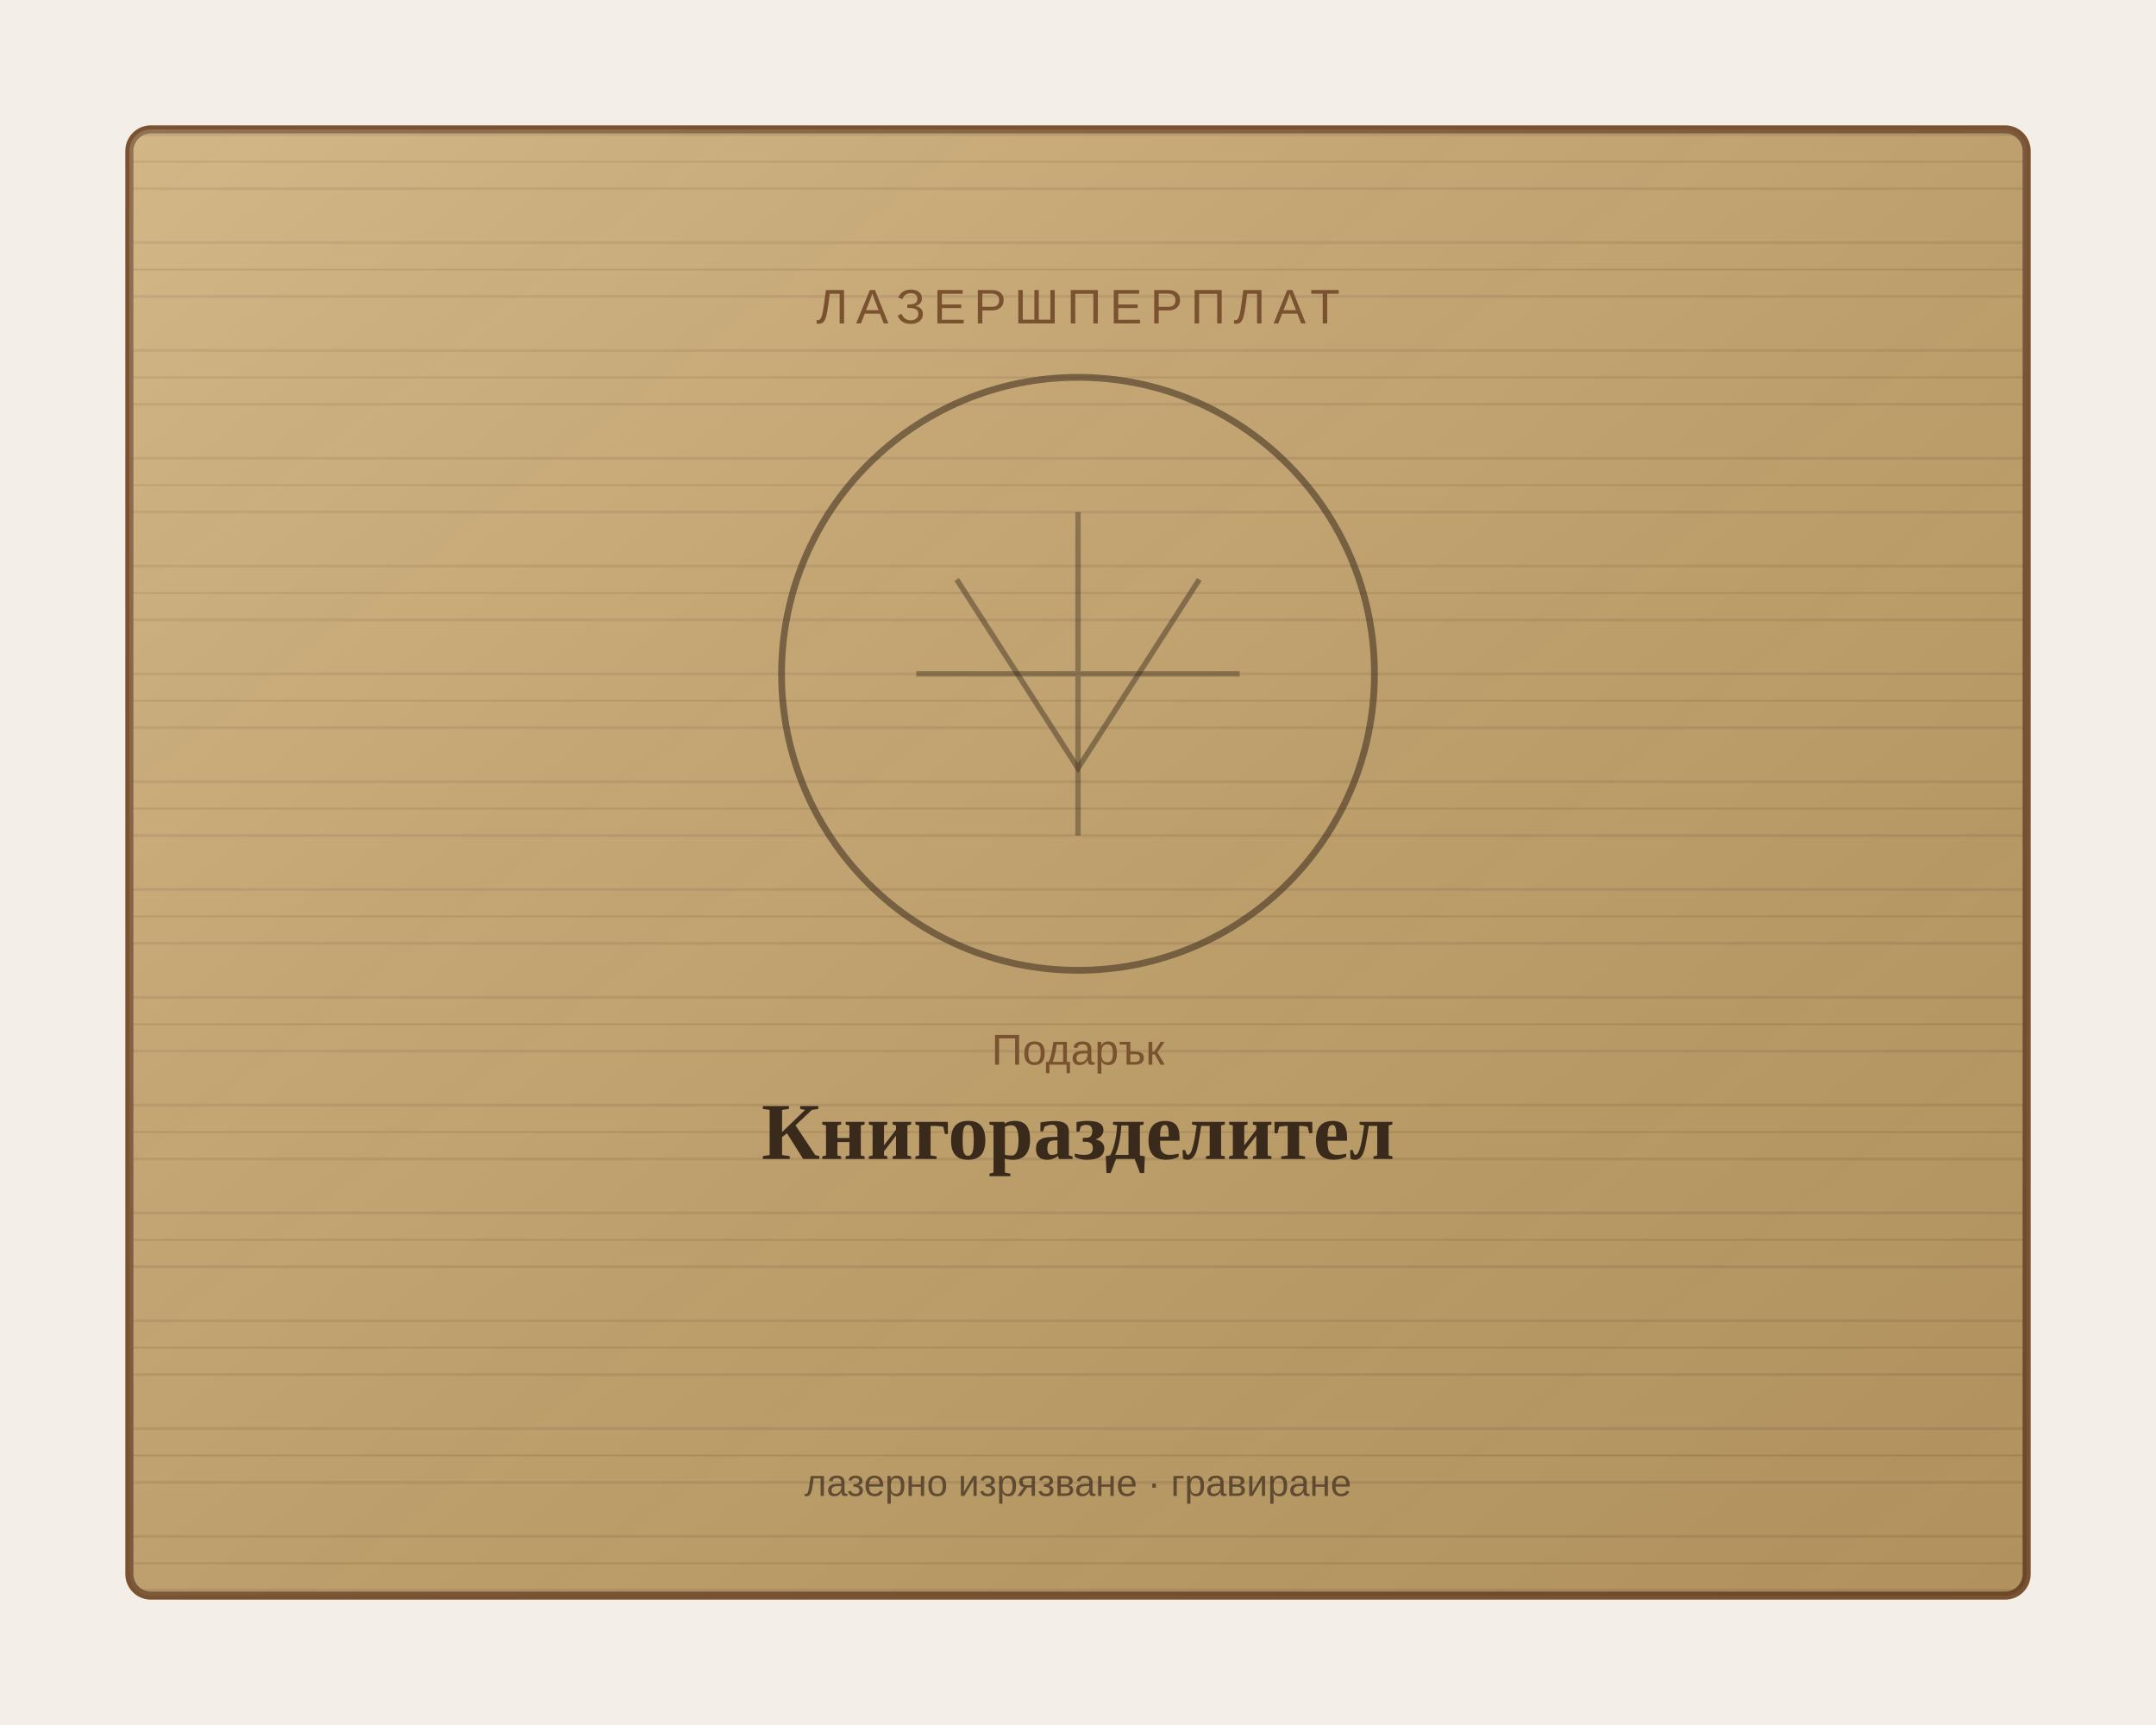
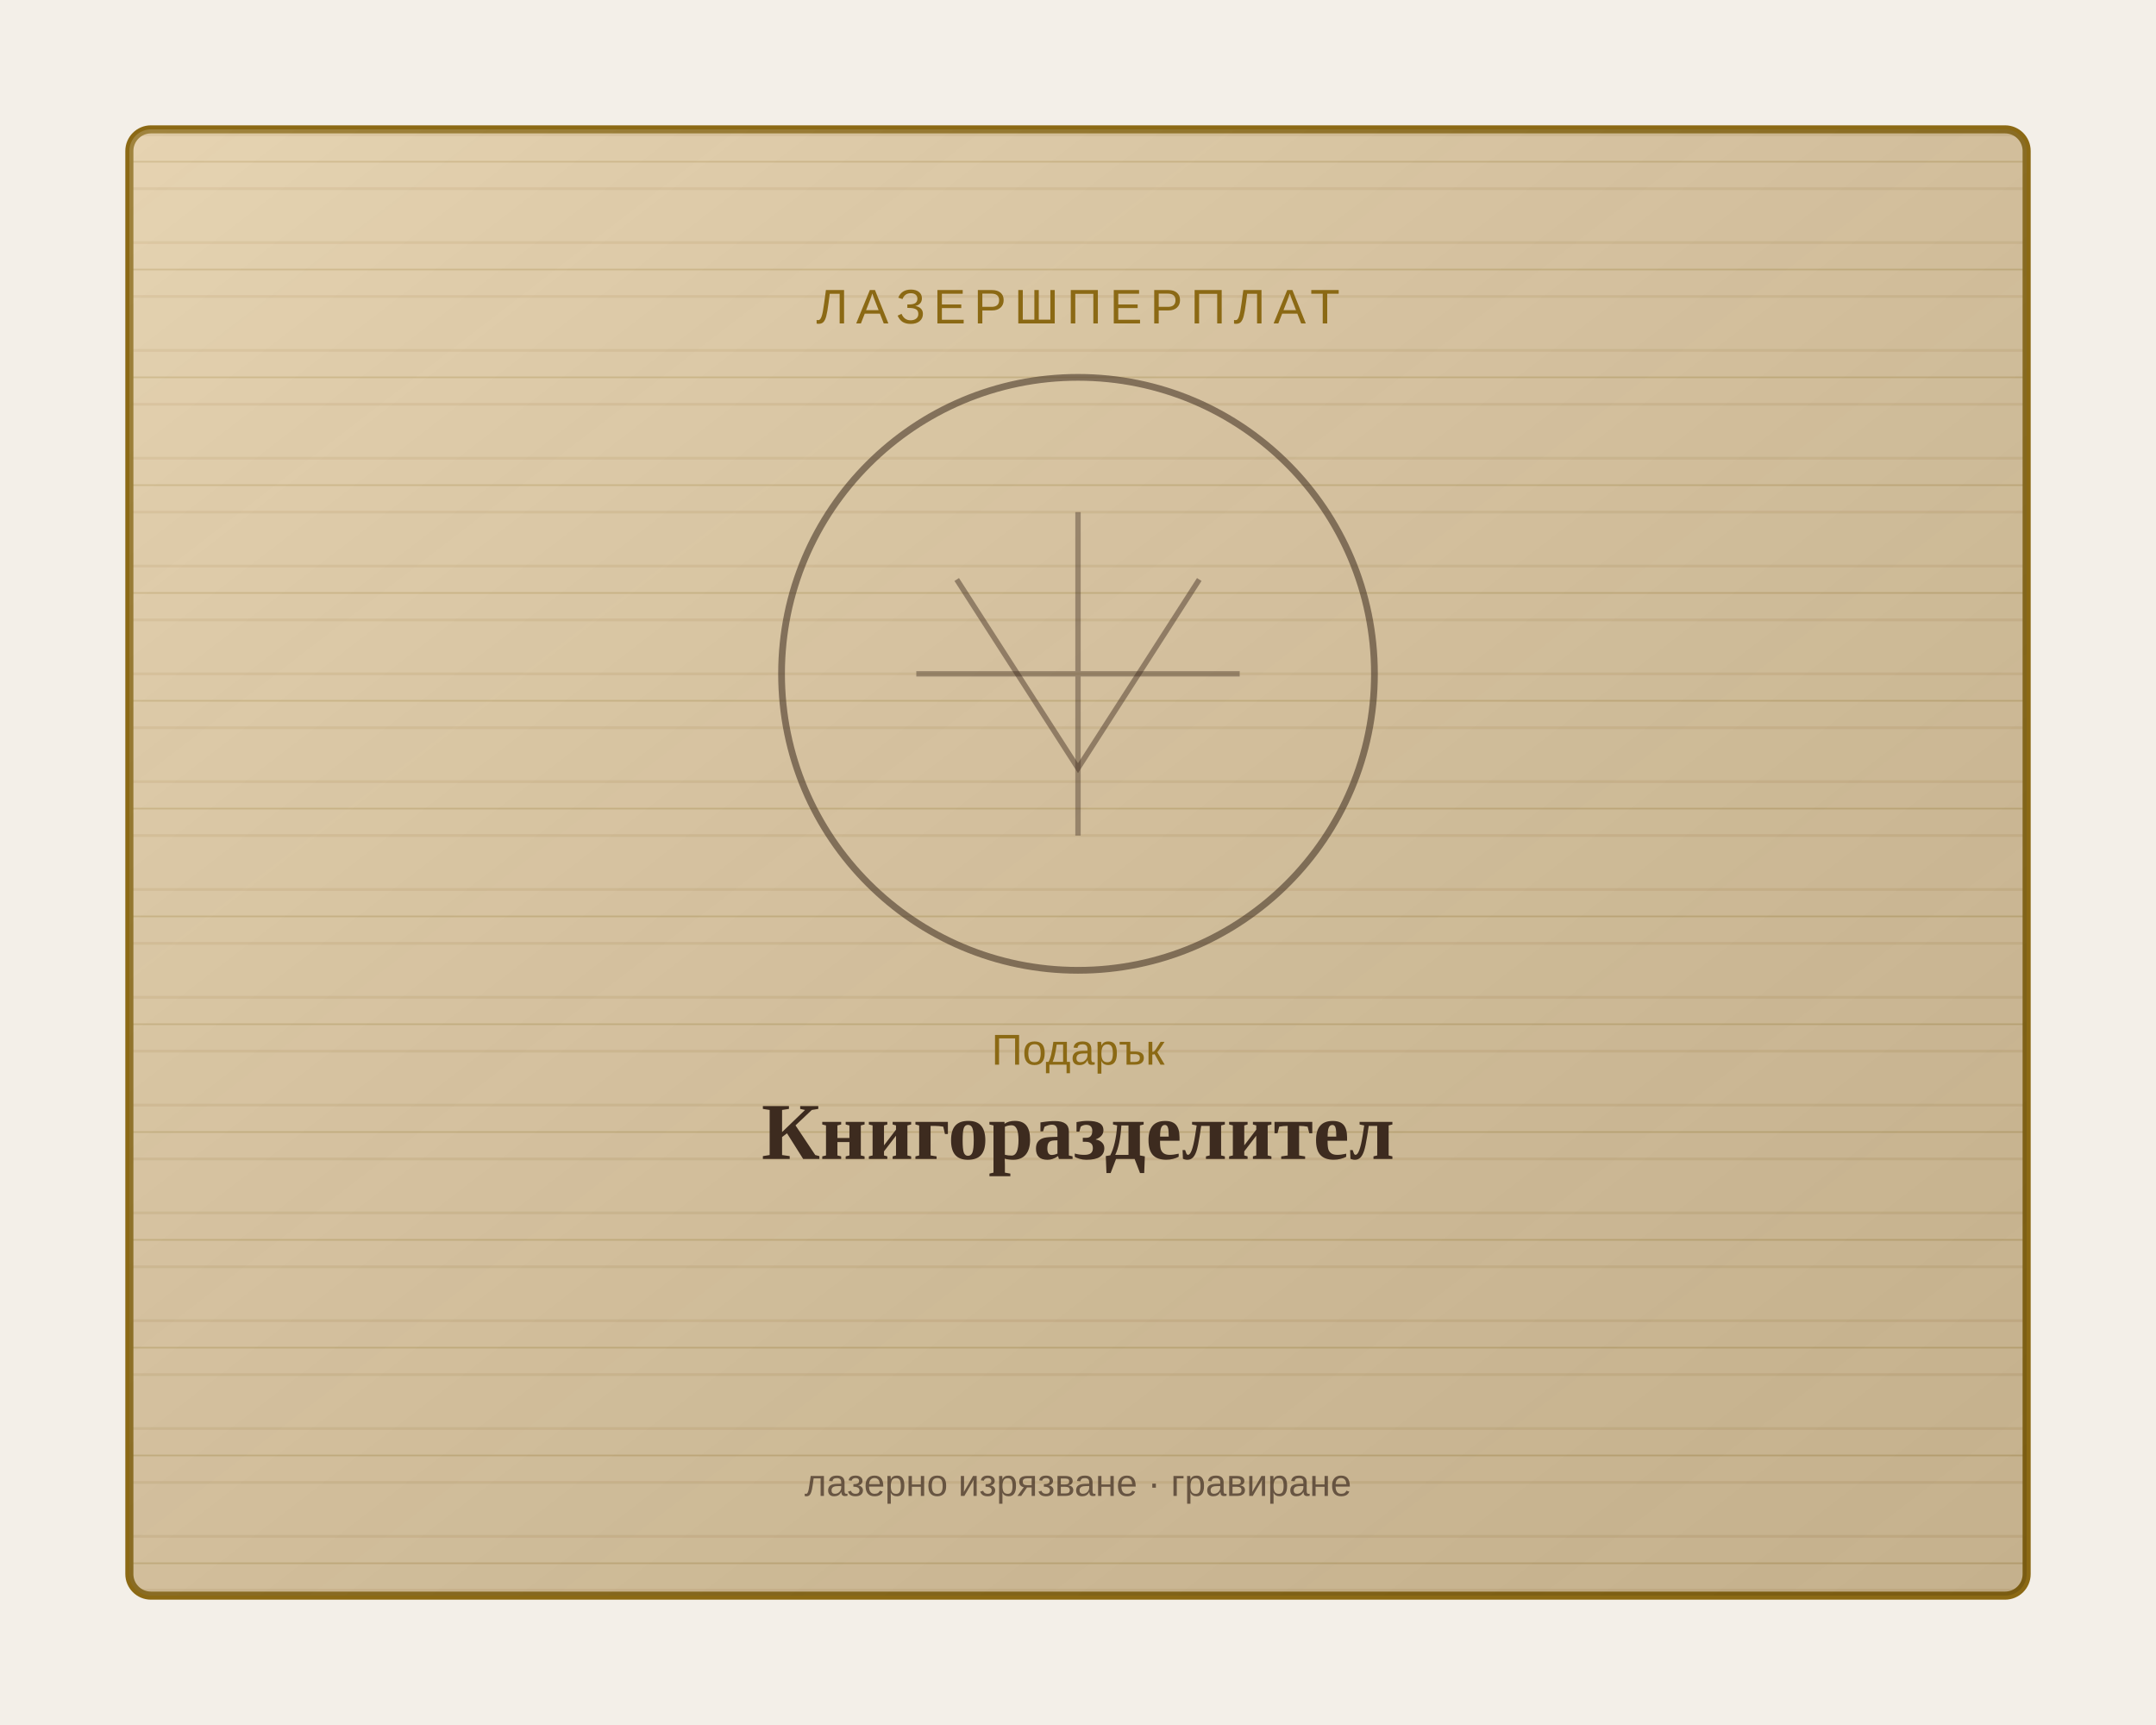
<svg xmlns="http://www.w3.org/2000/svg" width="800" height="640" viewBox="0 0 800 640">
  <defs>
-     <pattern id="grain67" width="40" height="40" patternUnits="userSpaceOnUse">
-       <rect width="40" height="40" fill="#c9a66b" />
-       <path d="M0 10 H40 M0 30 H40" stroke="#9e7b4f" stroke-width="1" opacity="0.35" />
-       <path d="M0 20 H40" stroke="#7a5230" stroke-width="0.6" opacity="0.25" />
+     <pattern id="grain74" width="40" height="40" patternUnits="userSpaceOnUse">
+       <rect width="40" height="40" fill="#e0c9a0" />
+       <path d="M0 10 H40 M0 30 H40" stroke="#c4a574" stroke-width="1" opacity="0.35" />
+       <path d="M0 20 H40" stroke="#8b6914" stroke-width="0.6" opacity="0.25" />
    </pattern>
-     <linearGradient id="shade67" x1="0" y1="0" x2="1" y2="1">
+     <linearGradient id="shade74" x1="0" y1="0" x2="1" y2="1">
      <stop offset="0%" stop-color="#ffffff" stop-opacity="0.18" />
      <stop offset="100%" stop-color="#000000" stop-opacity="0.12" />
    </linearGradient>
  </defs>
  <rect width="800" height="640" fill="#f3efe8" />
-   <rect x="48" y="48" width="704" height="544" rx="8" fill="url(#grain67)" stroke="#7a5230" stroke-width="3" />
-   <rect x="48" y="48" width="704" height="544" rx="8" fill="url(#shade67)" />
-   <circle cx="400" cy="250" r="110" fill="none" stroke="#3a2a1c" stroke-width="2.5" opacity="0.55" />
-   <path d="M340 250 H460 M400 190 V310" stroke="#3a2a1c" stroke-width="2" opacity="0.4" />
-   <path d="M355 215 L400 285 L445 215" fill="none" stroke="#3a2a1c" stroke-width="2" opacity="0.45" />
-   <text x="400" y="120" text-anchor="middle" font-family="Segoe UI, Arial, sans-serif" font-size="18" letter-spacing="3" fill="#7a5230">ЛАЗЕРШПЕРПЛАТ</text>
-   <text x="400" y="395" text-anchor="middle" font-family="Segoe UI, Arial, sans-serif" font-size="16" fill="#7a5230">Подарък</text>
-   <text x="400" y="430" text-anchor="middle" font-family="Georgia, 'Times New Roman', serif" font-size="30" font-weight="700" fill="#3a2a1c">Книгоразделител</text>
-   <text x="400" y="555" text-anchor="middle" font-family="Segoe UI, Arial, sans-serif" font-size="14" fill="#3a2a1c" opacity="0.7">лазерно изрязване · гравиране</text>
+   <rect x="48" y="48" width="704" height="544" rx="8" fill="url(#grain74)" stroke="#8b6914" stroke-width="3" />
+   <rect x="48" y="48" width="704" height="544" rx="8" fill="url(#shade74)" />
+   <circle cx="400" cy="250" r="110" fill="none" stroke="#3d2b1f" stroke-width="2.5" opacity="0.55" />
+   <path d="M340 250 H460 M400 190 V310" stroke="#3d2b1f" stroke-width="2" opacity="0.4" />
+   <path d="M355 215 L400 285 L445 215" fill="none" stroke="#3d2b1f" stroke-width="2" opacity="0.45" />
+   <text x="400" y="120" text-anchor="middle" font-family="Segoe UI, Arial, sans-serif" font-size="18" letter-spacing="3" fill="#8b6914">ЛАЗЕРШПЕРПЛАТ</text>
+   <text x="400" y="395" text-anchor="middle" font-family="Segoe UI, Arial, sans-serif" font-size="16" fill="#8b6914">Подарък</text>
+   <text x="400" y="430" text-anchor="middle" font-family="Georgia, 'Times New Roman', serif" font-size="30" font-weight="700" fill="#3d2b1f">Книгоразделител</text>
+   <text x="400" y="555" text-anchor="middle" font-family="Segoe UI, Arial, sans-serif" font-size="14" fill="#3d2b1f" opacity="0.7">лазерно изрязване · гравиране</text>
</svg>
